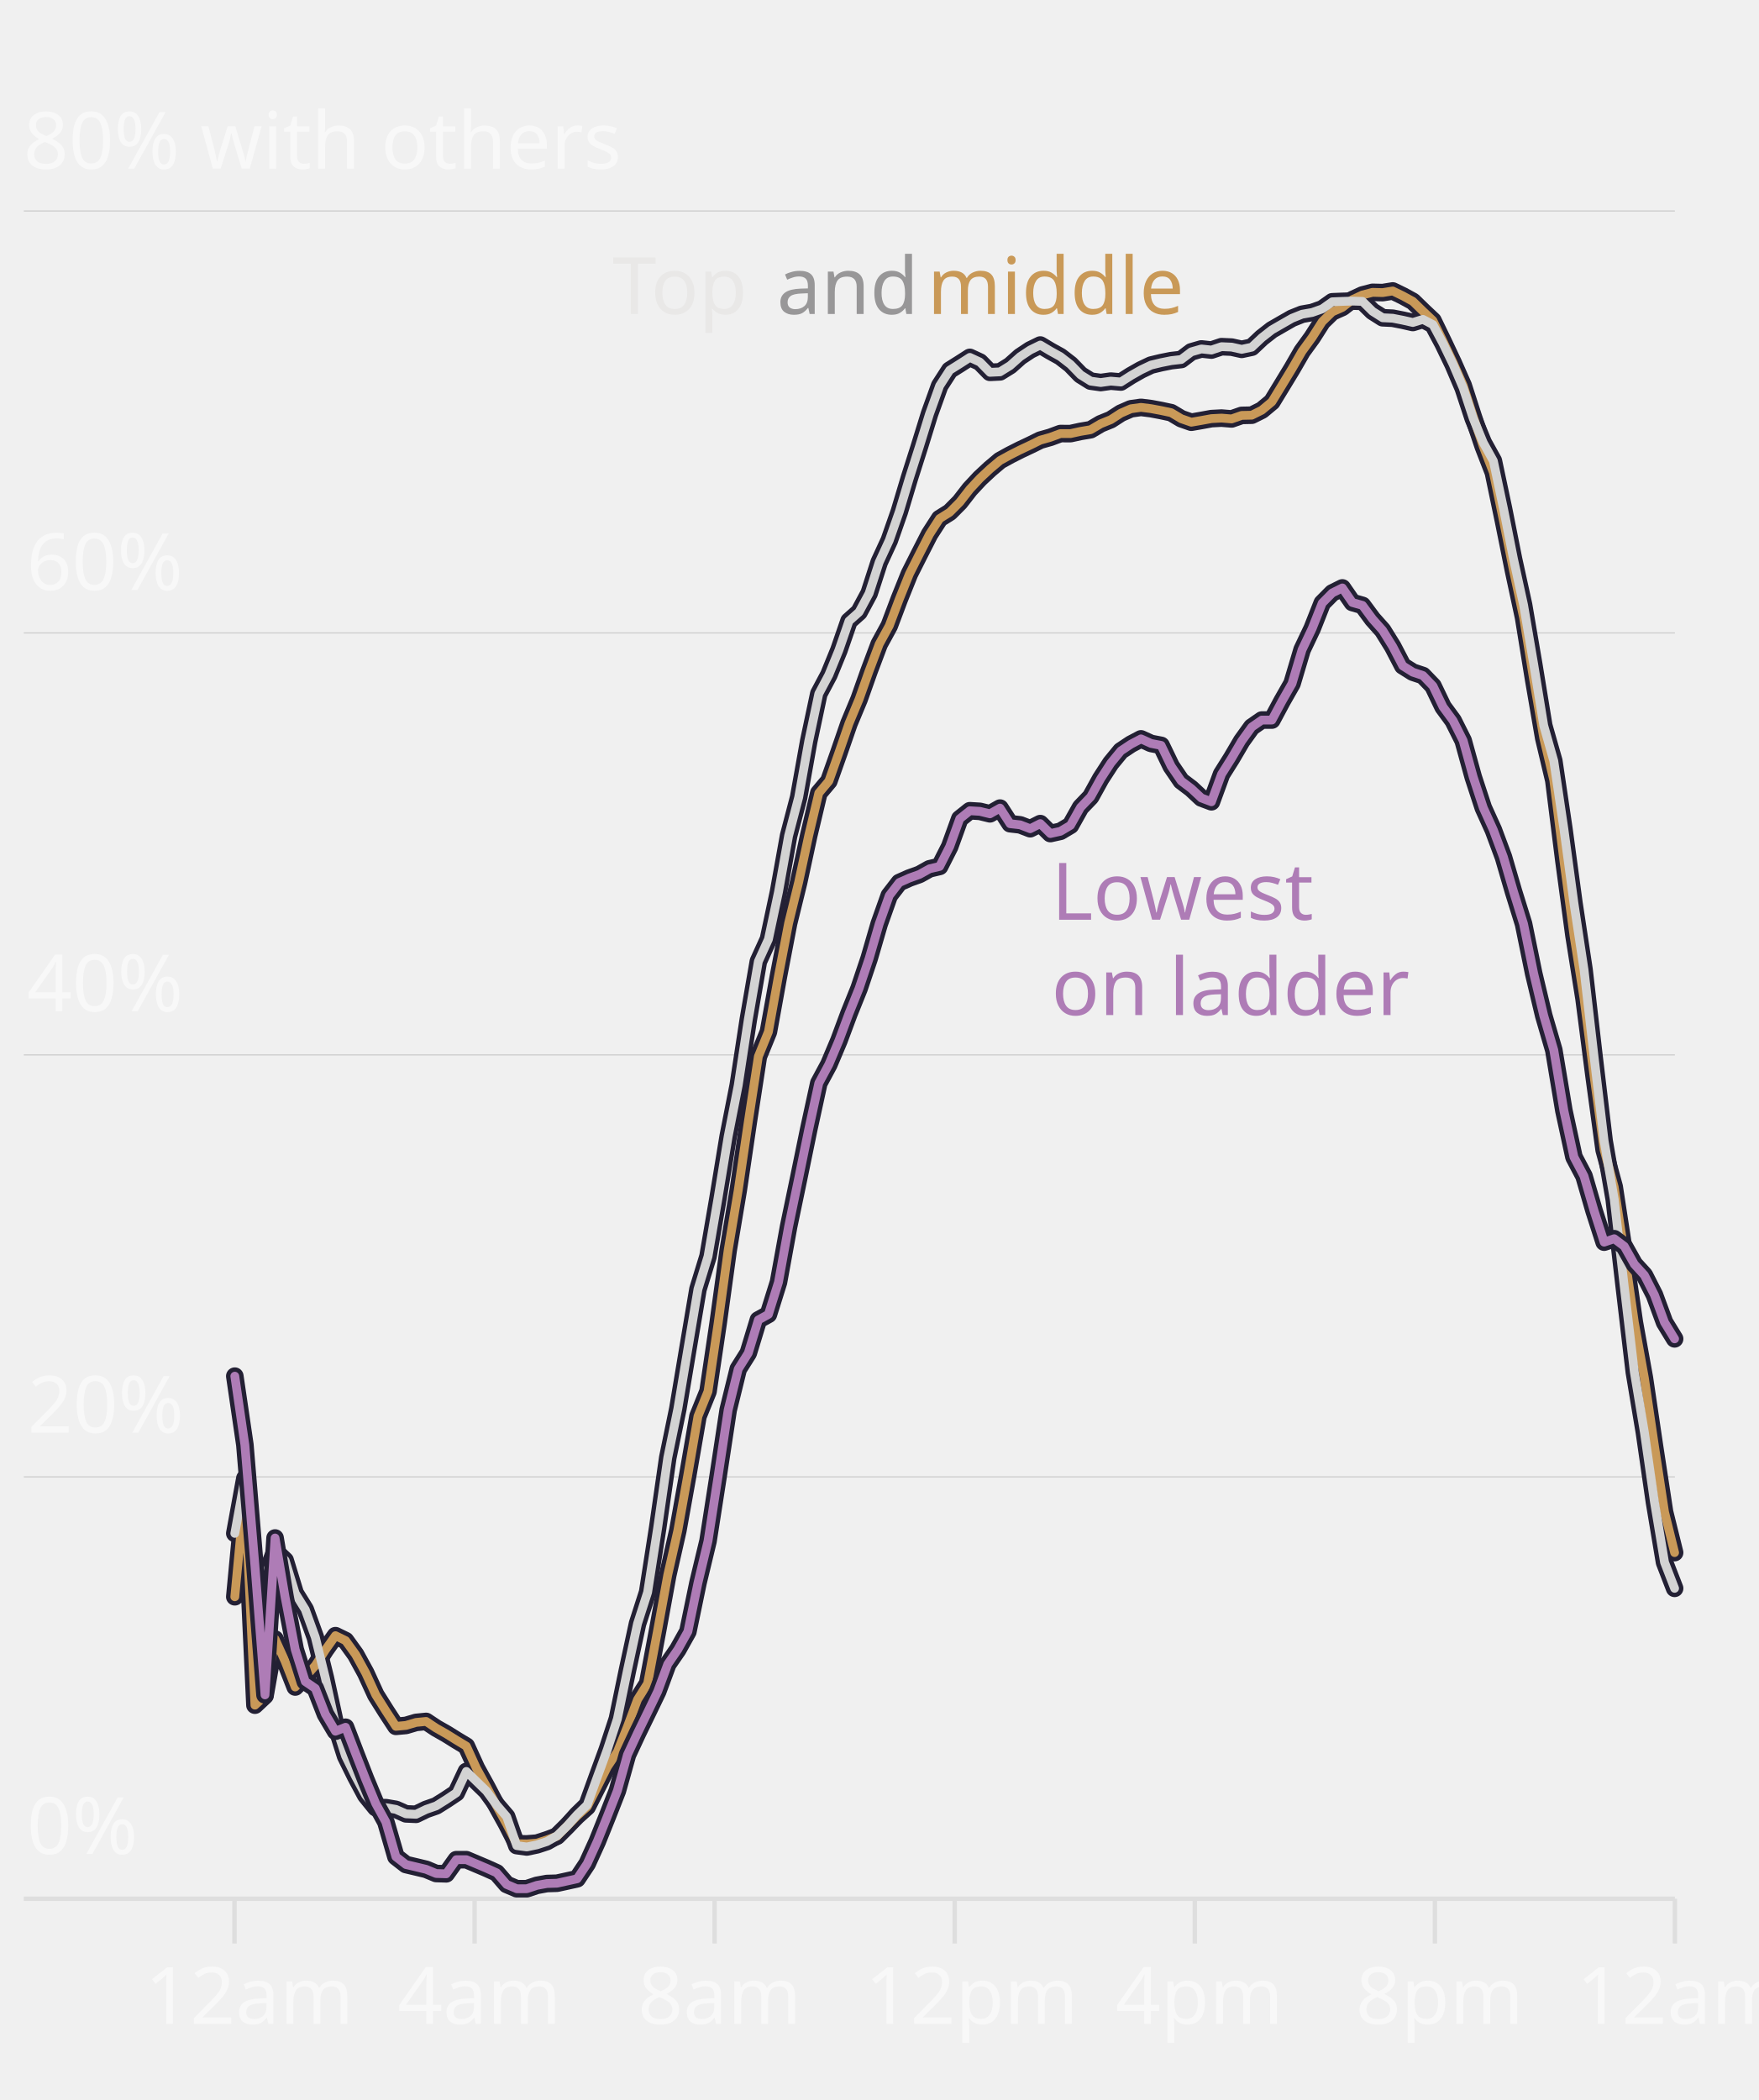
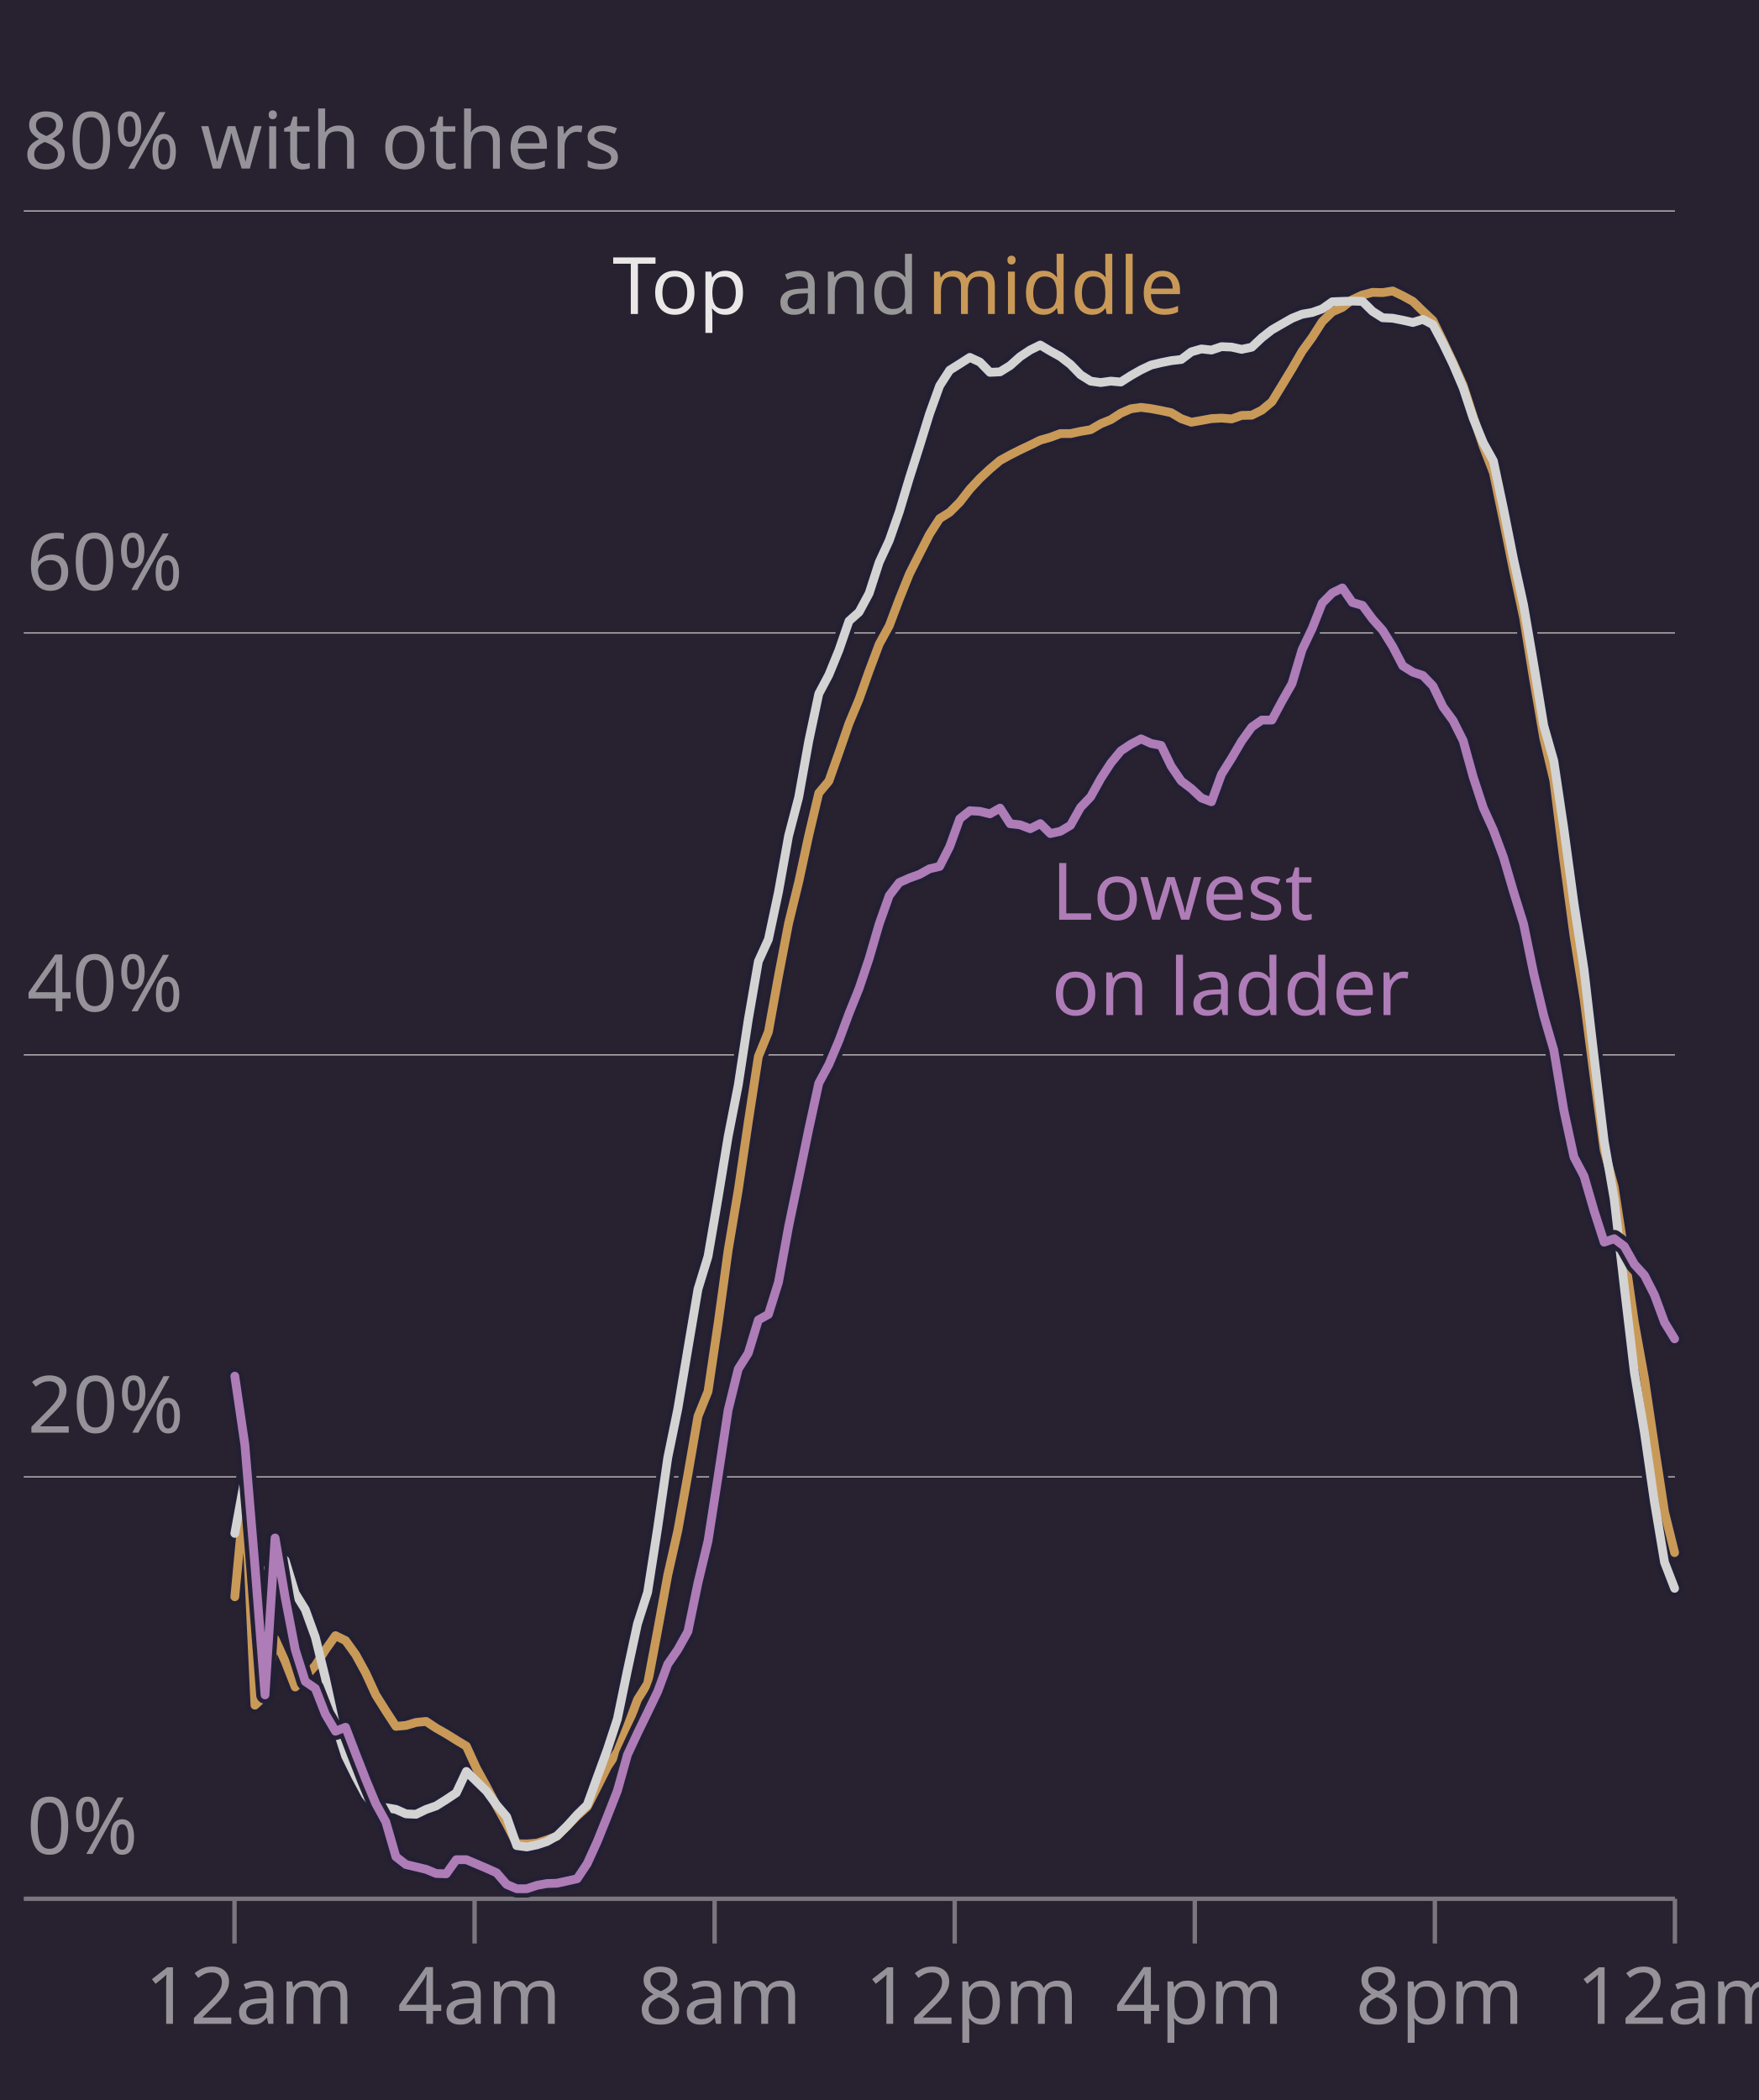
- <svg xmlns="http://www.w3.org/2000/svg" id="a" viewBox="0 0 400 477.77">
+ <svg xmlns="http://www.w3.org/2000/svg" viewBox="0 0 400 477.77">
  <defs>
-     <style>.b{fill:#989798;}.b,.c{font-family:National2-Regular, 'National 2';}.c{fill:#fff;}.c,.d{font-size:18px;}.e{stroke:#232034;stroke-width:4px;}.e,.f,.g,.h{stroke-linecap:round;stroke-linejoin:round;}.e,.f,.g,.h,.i,.j{fill:none;}.k{fill:#ae7cb6;font-size:18.07px;}.k,.l,.m{font-family:National2-Bold, 'National 2';}.f{stroke:#d3d3d3;}.f,.g,.h{stroke-width:2px;}.g{stroke:#c99958;}.h{stroke:#ae7cb6;}.l{fill:#c99957;}.m{fill:#e9e8e7;}.i,.j{stroke:#ccc;stroke-miterlimit:10;}.n{opacity:.51;}.o{opacity:.5;}.j{stroke-width:.25px;}</style>
+     <style>.c{fill:#989798;}.c,.d{font-family:National2-Regular, 'National 2';}.e{fill:#28212f;}.d{fill:#fff;}.d,.f{font-size:18px;}.g{stroke:#232034;stroke-width:4px;}.g,.h,.i,.j{stroke-linecap:round;stroke-linejoin:round;}.g,.h,.i,.j,.k,.l{fill:none;}.m{fill:#ae7cb6;font-size:18.07px;}.m,.n,.o{font-family:National2-Bold, 'National 2';}.h{stroke:#d3d3d3;}.h,.i,.j{stroke-width:2px;}.i{stroke:#c99958;}.j{stroke:#ae7cb6;}.n{fill:#c99957;}.o{fill:#e9e8e7;}.k,.l{stroke:#ccc;stroke-miterlimit:10;}.p{opacity:.51;}.q{opacity:.5;}.l{stroke-width:.25px;}</style>
  </defs>
-   <g>
-     <line class="j" x1="5.41" y1="336" x2="381.05" y2="336" />
-     <line class="j" x1="5.41" y1="240" x2="381.05" y2="240" />
-     <line class="j" x1="5.41" y1="144" x2="381.05" y2="144" />
-     <line class="j" x1="5.41" y1="48" x2="381.05" y2="48" />
-     <g class="o">
-       <line class="i" x1="5.41" y1="431.99" x2="381.05" y2="431.99" />
-       <line class="i" x1="381.05" y1="442.17" x2="381.05" y2="431.99" />
-       <line class="i" x1="53.35" y1="442.17" x2="53.35" y2="431.99" />
-       <line class="i" x1="107.97" y1="442.17" x2="107.97" y2="431.99" />
-       <line class="i" x1="162.58" y1="442.17" x2="162.58" y2="431.99" />
-       <line class="i" x1="271.82" y1="442.17" x2="271.82" y2="431.99" />
-       <line class="i" x1="217.2" y1="442.17" x2="217.2" y2="431.99" />
-       <line class="i" x1="326.44" y1="442.17" x2="326.44" y2="431.99" />
+   <g id="a">
+     <rect class="e" x="-910.6" y="-224.9" width="11086.49" height="5126.92" />
+   </g>
+   <g id="b">
+     <g>
+       <line class="l" x1="5.41" y1="336" x2="381.05" y2="336" />
+       <line class="l" x1="5.41" y1="240" x2="381.05" y2="240" />
+       <line class="l" x1="5.41" y1="144" x2="381.05" y2="144" />
+       <line class="l" x1="5.41" y1="48" x2="381.05" y2="48" />
+       <g class="q">
+         <line class="k" x1="5.41" y1="431.99" x2="381.05" y2="431.99" />
+         <line class="k" x1="381.05" y1="442.17" x2="381.05" y2="431.99" />
+         <line class="k" x1="53.35" y1="442.17" x2="53.35" y2="431.99" />
+         <line class="k" x1="107.97" y1="442.17" x2="107.97" y2="431.99" />
+         <line class="k" x1="162.58" y1="442.17" x2="162.58" y2="431.99" />
+         <line class="k" x1="271.82" y1="442.17" x2="271.82" y2="431.99" />
+         <line class="k" x1="217.2" y1="442.17" x2="217.2" y2="431.99" />
+         <line class="k" x1="326.44" y1="442.17" x2="326.44" y2="431.99" />
+       </g>
    </g>
-   </g>
-   <g class="n">
-     <text class="c" transform="translate(6.12 230.08)">
-       <tspan x="0" y="0">40%</tspan>
-     </text>
-     <text class="c" transform="translate(6.06 134.23)">
-       <tspan x="0" y="0">60%</tspan>
+     <g class="p">
+       <text class="d" transform="translate(6.12 230.08)">
+         <tspan x="0" y="0">40%</tspan>
+       </text>
+       <text class="d" transform="translate(6.06 134.23)">
+         <tspan x="0" y="0">60%</tspan>
+       </text>
+       <g>
+         <text class="d" transform="translate(6.12 421.79)">
+           <tspan x="0" y="0">0%</tspan>
+         </text>
+         <text class="d" transform="translate(6.28 325.94)">
+           <tspan x="0" y="0">20%</tspan>
+         </text>
+         <text class="d" transform="translate(5.34 38.37)">
+           <tspan x="0" y="0">80% with others</tspan>
+         </text>
+         <text class="d" transform="translate(32.96 460.44)">
+           <tspan x="0" y="0">12am</tspan>
+         </text>
+         <text class="d" transform="translate(90.45 460.44)">
+           <tspan x="0" y="0">4am</tspan>
+         </text>
+         <text class="d" transform="translate(145.12 460.44)">
+           <tspan x="0" y="0">8am</tspan>
+         </text>
+         <text class="d" transform="translate(196.81 460.44)">
+           <tspan x="0" y="0">12pm</tspan>
+         </text>
+         <text class="d" transform="translate(253.77 460.44)">
+           <tspan x="0" y="0">4pm</tspan>
+         </text>
+         <text class="d" transform="translate(308.43 460.44)">
+           <tspan x="0" y="0">8pm</tspan>
+         </text>
+         <text class="d" transform="translate(358.66 460.44)">
+           <tspan x="0" y="0">12am</tspan>
+         </text>
+       </g>
+     </g>
+     <text class="m" transform="translate(239.21 209.25)">
+       <tspan x="0" y="0">Lowest</tspan>
+       <tspan x="0" y="21.68">on ladder</tspan>
    </text>
    <g>
-       <text class="c" transform="translate(6.12 421.79)">
-         <tspan x="0" y="0">0%</tspan>
-       </text>
-       <text class="c" transform="translate(6.28 325.94)">
-         <tspan x="0" y="0">20%</tspan>
-       </text>
-       <text class="c" transform="translate(5.34 38.37)">
-         <tspan x="0" y="0">80% with others</tspan>
-       </text>
-       <text class="c" transform="translate(32.96 460.44)">
-         <tspan x="0" y="0">12am</tspan>
-       </text>
-       <text class="c" transform="translate(90.45 460.44)">
-         <tspan x="0" y="0">4am</tspan>
-       </text>
-       <text class="c" transform="translate(145.12 460.44)">
-         <tspan x="0" y="0">8am</tspan>
-       </text>
-       <text class="c" transform="translate(196.81 460.44)">
-         <tspan x="0" y="0">12pm</tspan>
-       </text>
-       <text class="c" transform="translate(253.77 460.44)">
-         <tspan x="0" y="0">4pm</tspan>
-       </text>
-       <text class="c" transform="translate(308.43 460.44)">
-         <tspan x="0" y="0">8pm</tspan>
-       </text>
-       <text class="c" transform="translate(358.66 460.44)">
-         <tspan x="0" y="0">12am</tspan>
-       </text>
+       <polyline class="g" points="53.42 363.28 55.71 339.06 58 387.94 60.29 385.79 62.58 372.91 64.87 377.97 67.16 383.81 69.45 381.5 71.74 378.93 74.03 375.36 76.32 372.13 78.62 373.25 80.91 376.43 83.2 380.61 85.49 385.6 87.78 389.25 90.07 392.76 92.36 392.55 94.65 391.87 96.94 391.64 99.23 393.16 101.52 394.46 103.81 395.89 106.1 397.27 108.39 402.3 110.68 406.46 112.98 410.85 115.27 414.99 117.56 419.47 119.85 419.51 122.14 419.33 124.43 418.59 126.72 417.75 129.01 415.44 131.3 413.12 133.59 411.06 135.88 406.55 138.17 401.98 140.46 398.56 142.75 392.82 145.04 386.67 147.34 383.02 149.63 370.84 151.92 358.33 154.21 348.22 156.5 335.46 158.79 322.22 161.08 316.56 163.37 301.1 165.66 284.45 167.95 270.8 170.24 255.25 172.53 240.36 174.82 234.74 177.11 222.05 179.41 210.05 181.7 200.7 183.99 190.08 186.28 180.43 188.57 177.7 190.86 171.23 193.15 164.59 195.44 159.1 197.73 152.64 200.02 146.55 202.31 142.36 204.6 136.28 206.89 130.58 209.18 126.03 211.47 121.55 213.77 117.98 216.06 116.55 218.35 114.25 220.64 111.3 222.93 108.84 225.22 106.7 227.51 104.77 229.8 103.51 232.09 102.35 234.38 101.27 236.67 100.14 238.96 99.49 241.25 98.64 243.54 98.65 245.83 98.15 248.13 97.76 250.42 96.41 252.71 95.48 255 94 257.29 93 259.58 92.68 261.87 92.97 264.16 93.4 266.45 93.89 268.74 95.26 271.03 96.06 273.32 95.66 275.61 95.24 277.9 95.12 280.2 95.31 282.49 94.51 284.78 94.46 287.07 93.32 289.36 91.41 291.65 87.66 293.94 83.89 296.23 79.92 298.52 76.77 300.81 73.18 303.1 70.95 305.39 69.94 307.68 68.17 309.97 67.11 312.26 66.51 314.56 66.57 316.85 66.2 319.14 67.31 321.43 68.56 323.72 70.79 326.01 72.95 328.3 77.67 330.59 82.52 332.88 87.7 335.17 94.8 337.46 101.6 339.75 107.49 342.04 118.46 344.33 129.82 346.62 140.48 348.92 154.63 351.21 167.91 353.5 177.54 355.79 195.78 358.08 212.79 360.37 227.15 362.66 244.87 364.95 261.62 367.24 270.04 369.53 284.99 371.82 300.84 374.11 313.52 376.4 328.99 378.69 343.99 380.98 353.23" />
+       <polyline class="g" points="53.42 348.86 55.71 336.34 58 367.45 60.29 358.74 62.58 352.86 64.87 355 67.16 362.49 69.45 366.19 71.74 372.5 74.03 381.79 76.32 392.28 78.62 399.51 80.91 404.16 83.2 408.44 85.49 411.27 87.78 411.26 90.07 411.65 92.36 412.67 94.65 412.77 96.94 411.66 99.23 410.86 101.52 409.42 103.81 407.89 106.1 403.02 108.39 405.26 110.68 407.49 112.98 410.65 115.27 413.32 117.56 419.89 119.85 420.2 122.14 419.72 124.43 418.97 126.72 417.67 129.01 415.44 131.3 412.87 133.59 410.64 135.88 404.31 138.17 398.05 140.46 391.07 142.75 379.99 145.04 369.4 147.34 362.25 149.63 347.56 151.92 331.65 154.21 320.53 156.5 306.86 158.79 293.31 161.08 285.84 163.37 272.51 165.66 258.57 167.95 246.92 170.24 231.97 172.53 218.73 174.82 213.7 177.11 202.94 179.41 190.15 181.7 181.41 183.99 168.63 186.28 157.84 188.57 153.53 190.86 147.92 193.15 141.29 195.44 139.25 197.73 134.99 200.02 127.91 202.31 122.95 204.6 116.41 206.89 108.77 209.18 101.57 211.47 94.16 213.77 87.77 216.06 84.22 218.35 82.78 220.64 81.31 222.93 82.37 225.22 84.71 227.51 84.6 229.8 83.18 232.09 81.14 234.38 79.62 236.67 78.5 238.96 79.87 241.25 81.14 243.54 82.91 245.83 85.27 248.13 86.71 250.42 87.03 252.71 86.71 255 86.91 257.29 85.45 259.58 84.15 261.87 83.06 264.16 82.51 266.45 82.05 268.74 81.79 271.03 80.05 273.32 79.39 275.61 79.64 277.9 78.87 280.2 78.97 282.49 79.48 284.78 78.99 287.07 76.83 289.36 75.04 291.65 73.72 293.94 72.41 296.23 71.49 298.52 71.09 300.81 70.28 303.1 68.66 305.39 68.57 307.68 68.5 309.97 68.57 312.26 70.83 314.56 72.29 316.85 72.4 319.14 72.85 321.43 73.37 323.72 72.66 326.01 73.86 328.3 78.15 330.59 82.9 332.88 88.26 335.17 95.2 337.46 100.74 339.75 104.87 342.04 115.67 344.33 127.19 346.62 137.63 348.92 151.09 351.21 165.09 353.5 173.14 355.79 188.57 358.08 205.49 360.37 220.59 362.66 240.45 364.95 259.61 367.24 272.83 369.53 292.76 371.82 312.18 374.11 325.88 376.4 341.75 378.69 355.44 380.98 361.36" />
+       <polyline class="i" points="53.42 363.28 55.71 339.06 58 387.94 60.29 385.79 62.58 372.91 64.87 377.97 67.16 383.81 69.45 381.5 71.74 378.93 74.03 375.36 76.32 372.13 78.62 373.25 80.91 376.43 83.2 380.61 85.49 385.6 87.78 389.25 90.07 392.76 92.36 392.55 94.65 391.87 96.94 391.64 99.23 393.16 101.52 394.46 103.81 395.89 106.1 397.27 108.39 402.3 110.68 406.46 112.98 410.85 115.27 414.99 117.56 419.47 119.85 419.51 122.14 419.33 124.43 418.59 126.72 417.75 129.01 415.44 131.3 413.12 133.59 411.06 135.88 406.55 138.17 401.98 140.46 398.56 142.75 392.82 145.04 386.67 147.34 383.02 149.63 370.84 151.92 358.33 154.21 348.22 156.5 335.46 158.79 322.22 161.08 316.56 163.37 301.1 165.66 284.45 167.95 270.8 170.24 255.25 172.53 240.36 174.82 234.74 177.11 222.05 179.41 210.05 181.7 200.7 183.99 190.08 186.28 180.43 188.57 177.7 190.86 171.23 193.15 164.59 195.44 159.1 197.73 152.64 200.02 146.55 202.31 142.36 204.6 136.28 206.89 130.58 209.18 126.03 211.47 121.55 213.77 117.98 216.06 116.55 218.35 114.25 220.64 111.3 222.93 108.84 225.22 106.7 227.51 104.77 229.8 103.51 232.09 102.35 234.38 101.27 236.67 100.14 238.96 99.49 241.25 98.64 243.54 98.65 245.83 98.15 248.13 97.76 250.42 96.41 252.71 95.48 255 94 257.29 93 259.58 92.68 261.87 92.97 264.16 93.4 266.45 93.89 268.74 95.26 271.03 96.06 273.32 95.66 275.61 95.24 277.9 95.12 280.2 95.31 282.49 94.51 284.78 94.46 287.07 93.32 289.36 91.41 291.65 87.66 293.94 83.89 296.23 79.92 298.52 76.77 300.81 73.18 303.1 70.95 305.39 69.94 307.68 68.17 309.97 67.11 312.26 66.51 314.56 66.57 316.85 66.2 319.14 67.31 321.43 68.56 323.72 70.79 326.01 72.95 328.3 77.67 330.59 82.52 332.88 87.7 335.17 94.8 337.46 101.6 339.75 107.49 342.04 118.46 344.33 129.82 346.62 140.48 348.92 154.63 351.21 167.91 353.5 177.54 355.79 195.78 358.08 212.79 360.37 227.15 362.66 244.87 364.95 261.62 367.24 270.04 369.53 284.99 371.82 300.84 374.11 313.52 376.4 328.99 378.69 343.99 380.98 353.23" />
+       <polyline class="h" points="53.42 348.86 55.71 336.34 58 367.45 60.29 358.74 62.58 352.86 64.87 355 67.16 362.49 69.45 366.19 71.74 372.5 74.03 381.79 76.32 392.28 78.62 399.51 80.91 404.16 83.2 408.44 85.49 411.27 87.78 411.26 90.07 411.65 92.36 412.67 94.65 412.77 96.94 411.66 99.23 410.86 101.52 409.42 103.81 407.89 106.1 403.02 108.39 405.26 110.68 407.49 112.98 410.65 115.27 413.32 117.56 419.89 119.85 420.2 122.14 419.72 124.43 418.97 126.72 417.67 129.01 415.44 131.3 412.87 133.59 410.64 135.88 404.31 138.17 398.05 140.46 391.07 142.75 379.99 145.04 369.4 147.34 362.25 149.63 347.56 151.92 331.65 154.21 320.53 156.5 306.86 158.79 293.31 161.08 285.84 163.37 272.51 165.66 258.57 167.95 246.92 170.24 231.97 172.53 218.73 174.82 213.7 177.11 202.94 179.41 190.15 181.7 181.41 183.99 168.63 186.28 157.84 188.57 153.53 190.86 147.92 193.15 141.29 195.44 139.25 197.73 134.99 200.02 127.91 202.31 122.95 204.6 116.41 206.89 108.77 209.18 101.57 211.47 94.16 213.77 87.77 216.06 84.22 218.35 82.78 220.64 81.31 222.93 82.37 225.22 84.71 227.51 84.6 229.8 83.18 232.09 81.14 234.38 79.62 236.67 78.5 238.96 79.87 241.25 81.14 243.54 82.91 245.83 85.27 248.13 86.71 250.42 87.03 252.71 86.71 255 86.91 257.29 85.45 259.58 84.15 261.87 83.06 264.16 82.51 266.45 82.05 268.74 81.79 271.03 80.05 273.32 79.39 275.61 79.64 277.9 78.87 280.2 78.97 282.49 79.48 284.78 78.99 287.07 76.83 289.36 75.04 291.65 73.72 293.94 72.41 296.23 71.49 298.52 71.09 300.81 70.28 303.1 68.66 305.39 68.57 307.68 68.5 309.97 68.57 312.26 70.83 314.56 72.29 316.85 72.4 319.14 72.85 321.43 73.37 323.72 72.66 326.01 73.86 328.3 78.15 330.59 82.9 332.88 88.26 335.17 95.2 337.46 100.74 339.75 104.87 342.04 115.67 344.33 127.19 346.62 137.63 348.92 151.09 351.21 165.09 353.5 173.14 355.79 188.57 358.08 205.49 360.37 220.59 362.66 240.45 364.95 259.61 367.24 272.83 369.53 292.76 371.82 312.18 374.11 325.88 376.4 341.75 378.69 355.44 380.98 361.36" />
+       <polyline class="g" points="53.42 313.09 55.71 328.71 58 356.25 60.29 385.6 62.58 349.91 64.87 363.41 67.16 375.28 69.45 382.56 71.74 384.13 74.03 390 76.32 393.87 78.62 392.97 80.91 398.95 83.2 404.82 85.49 410.34 87.78 414.51 90.07 422.42 92.36 424.2 94.65 424.74 96.94 425.29 99.23 426.24 101.52 426.31 103.81 423.1 106.1 423.1 108.39 424.07 110.68 425.04 112.98 426.08 115.27 428.73 117.56 429.7 119.85 429.7 122.14 428.94 124.43 428.52 126.72 428.45 129.01 427.95 131.3 427.44 133.59 424 135.88 418.96 138.17 413.25 140.46 407.41 142.75 399.23 145.04 394.31 147.34 389.58 149.63 384.82 151.92 378.62 154.21 375.29 156.5 371.19 158.79 360.12 161.08 350.59 163.37 335.88 165.66 320.79 167.95 311.47 170.24 307.83 172.53 300.3 174.82 299.03 177.11 291.71 179.41 279.07 181.7 268.08 183.99 256.94 186.28 246.43 188.57 242.17 190.86 236.74 193.15 230.58 195.44 224.89 197.73 218.07 200.02 210.2 202.31 203.75 204.6 200.78 206.89 199.76 209.18 198.94 211.47 197.66 213.77 197.12 216.06 192.61 218.35 186.28 220.64 184.45 222.93 184.59 225.22 185.15 227.51 183.85 229.8 187.4 232.09 187.66 234.38 188.54 236.67 187.38 238.96 189.64 241.25 189.13 243.54 187.77 245.83 183.69 248.13 181.29 250.42 177.15 252.71 173.62 255 170.83 257.29 169.31 259.58 168.1 261.87 169.14 264.16 169.58 266.45 174.32 268.74 177.68 271.03 179.41 273.32 181.55 275.61 182.41 277.9 176.15 280.2 172.49 282.49 168.59 284.78 165.41 287.07 163.82 289.36 163.82 291.65 159.54 293.94 155.52 296.23 147.82 298.52 143 300.81 137.21 303.1 134.9 305.39 133.76 307.68 137.08 309.97 137.73 312.26 140.83 314.56 143.41 316.85 147.1 319.14 151.49 321.43 152.93 323.72 153.69 326.01 156.07 328.3 160.83 330.59 163.95 332.88 168.51 335.17 176.8 337.46 183.79 339.75 188.84 342.04 195 344.33 202.85 346.62 210.22 348.92 221.47 351.21 231.07 353.5 238.92 355.79 252.67 358.08 263.24 360.37 267.58 362.66 275.47 364.95 282.6 367.24 281.82 369.53 283.54 371.82 287.62 374.11 290.13 376.4 294.63 378.69 300.85 380.98 304.6" />
+       <polyline class="j" points="53.42 313.09 55.71 328.71 58 356.25 60.29 385.6 62.58 349.91 64.87 363.41 67.16 375.28 69.45 382.56 71.74 384.13 74.03 390 76.32 393.87 78.62 392.97 80.91 398.95 83.2 404.82 85.49 410.34 87.78 414.51 90.07 422.42 92.36 424.2 94.65 424.74 96.94 425.29 99.23 426.24 101.52 426.31 103.81 423.1 106.1 423.1 108.39 424.07 110.68 425.04 112.98 426.08 115.27 428.73 117.56 429.7 119.85 429.7 122.14 428.94 124.43 428.52 126.72 428.45 129.01 427.95 131.3 427.44 133.59 424 135.88 418.96 138.17 413.25 140.46 407.41 142.75 399.23 145.04 394.31 147.34 389.58 149.63 384.82 151.92 378.62 154.21 375.29 156.5 371.19 158.79 360.12 161.08 350.59 163.37 335.88 165.66 320.79 167.95 311.47 170.24 307.83 172.53 300.3 174.82 299.03 177.11 291.71 179.41 279.07 181.7 268.08 183.99 256.94 186.28 246.43 188.57 242.17 190.86 236.74 193.15 230.58 195.44 224.89 197.73 218.07 200.02 210.2 202.31 203.75 204.6 200.78 206.89 199.76 209.18 198.94 211.47 197.66 213.77 197.12 216.06 192.61 218.35 186.28 220.64 184.45 222.93 184.59 225.22 185.15 227.51 183.85 229.8 187.4 232.09 187.66 234.38 188.54 236.67 187.38 238.96 189.64 241.25 189.13 243.54 187.77 245.83 183.69 248.13 181.29 250.42 177.15 252.71 173.62 255 170.83 257.29 169.31 259.58 168.1 261.87 169.14 264.16 169.58 266.45 174.32 268.74 177.68 271.03 179.41 273.32 181.55 275.61 182.41 277.9 176.15 280.2 172.49 282.49 168.59 284.78 165.41 287.07 163.82 289.36 163.82 291.65 159.54 293.94 155.52 296.23 147.82 298.52 143 300.81 137.21 303.1 134.9 305.39 133.76 307.68 137.08 309.97 137.73 312.26 140.83 314.56 143.41 316.85 147.1 319.14 151.49 321.43 152.93 323.72 153.69 326.01 156.07 328.3 160.83 330.59 163.95 332.88 168.51 335.17 176.8 337.46 183.79 339.75 188.84 342.04 195 344.33 202.85 346.62 210.22 348.92 221.47 351.21 231.07 353.5 238.92 355.79 252.67 358.08 263.24 360.37 267.58 362.66 275.47 364.95 282.6 367.24 281.82 369.53 283.54 371.82 287.62 374.11 290.13 376.4 294.63 378.69 300.85 380.98 304.6" />
    </g>
+     <text class="f" transform="translate(139.32 71.43)">
+       <tspan class="o" x="0" y="0">Top</tspan>
+       <tspan class="c" x="32.71" y="0" xml:space="preserve"> and </tspan>
+       <tspan class="n" x="71.64" y="0">middle</tspan>
+     </text>
  </g>
-   <text class="k" transform="translate(239.21 209.25)">
-     <tspan x="0" y="0">Lowest</tspan>
-     <tspan x="0" y="21.68">on ladder</tspan>
-   </text>
-   <g>
-     <polyline class="e" points="53.42 363.28 55.71 339.06 58 387.94 60.29 385.79 62.58 372.91 64.87 377.97 67.16 383.81 69.45 381.5 71.74 378.93 74.03 375.36 76.32 372.13 78.62 373.25 80.91 376.43 83.2 380.61 85.49 385.6 87.78 389.25 90.07 392.76 92.36 392.55 94.65 391.87 96.94 391.64 99.23 393.16 101.52 394.46 103.81 395.89 106.1 397.27 108.39 402.3 110.68 406.46 112.98 410.85 115.27 414.99 117.56 419.47 119.85 419.51 122.14 419.33 124.43 418.59 126.72 417.75 129.01 415.44 131.3 413.12 133.59 411.06 135.88 406.55 138.17 401.98 140.46 398.56 142.75 392.82 145.04 386.67 147.34 383.02 149.63 370.84 151.92 358.33 154.21 348.22 156.5 335.46 158.79 322.22 161.08 316.56 163.37 301.1 165.66 284.45 167.95 270.8 170.24 255.25 172.53 240.36 174.82 234.74 177.11 222.05 179.41 210.05 181.7 200.7 183.99 190.08 186.28 180.43 188.57 177.7 190.86 171.23 193.15 164.59 195.44 159.1 197.73 152.64 200.02 146.55 202.31 142.36 204.6 136.28 206.89 130.58 209.18 126.03 211.47 121.55 213.77 117.98 216.06 116.55 218.35 114.25 220.64 111.3 222.93 108.84 225.22 106.7 227.51 104.77 229.8 103.51 232.09 102.35 234.38 101.27 236.67 100.14 238.96 99.49 241.25 98.64 243.54 98.65 245.83 98.15 248.13 97.76 250.42 96.41 252.71 95.48 255 94 257.29 93 259.58 92.68 261.87 92.97 264.16 93.4 266.45 93.89 268.74 95.26 271.03 96.06 273.32 95.66 275.61 95.24 277.9 95.12 280.2 95.31 282.49 94.51 284.78 94.46 287.07 93.32 289.36 91.41 291.65 87.66 293.94 83.89 296.23 79.92 298.52 76.77 300.81 73.18 303.1 70.95 305.39 69.94 307.68 68.17 309.97 67.11 312.26 66.51 314.56 66.57 316.85 66.2 319.14 67.31 321.43 68.56 323.72 70.79 326.01 72.95 328.3 77.67 330.59 82.52 332.88 87.7 335.17 94.8 337.46 101.6 339.75 107.49 342.04 118.46 344.33 129.82 346.62 140.48 348.92 154.63 351.21 167.91 353.5 177.54 355.79 195.78 358.08 212.79 360.37 227.15 362.66 244.87 364.95 261.62 367.24 270.04 369.53 284.99 371.82 300.84 374.11 313.52 376.4 328.99 378.69 343.99 380.98 353.23" />
-     <polyline class="e" points="53.42 348.86 55.71 336.34 58 367.45 60.29 358.74 62.58 352.86 64.87 355 67.16 362.49 69.45 366.19 71.74 372.5 74.03 381.79 76.32 392.28 78.62 399.51 80.91 404.16 83.2 408.44 85.49 411.27 87.78 411.26 90.07 411.65 92.36 412.67 94.65 412.77 96.94 411.66 99.23 410.86 101.52 409.42 103.81 407.89 106.1 403.02 108.39 405.26 110.68 407.49 112.98 410.65 115.27 413.32 117.56 419.89 119.85 420.2 122.14 419.72 124.43 418.97 126.72 417.67 129.01 415.44 131.3 412.87 133.59 410.64 135.88 404.31 138.17 398.05 140.46 391.07 142.75 379.99 145.04 369.4 147.34 362.25 149.63 347.56 151.92 331.65 154.21 320.53 156.5 306.86 158.79 293.31 161.08 285.84 163.37 272.51 165.66 258.57 167.95 246.92 170.24 231.97 172.53 218.73 174.82 213.7 177.11 202.94 179.41 190.15 181.7 181.41 183.99 168.63 186.28 157.84 188.57 153.53 190.86 147.92 193.15 141.29 195.44 139.25 197.73 134.99 200.02 127.91 202.31 122.95 204.6 116.41 206.89 108.77 209.18 101.57 211.47 94.16 213.77 87.77 216.06 84.22 218.35 82.78 220.64 81.31 222.93 82.37 225.22 84.71 227.51 84.6 229.8 83.18 232.09 81.14 234.38 79.62 236.67 78.5 238.96 79.87 241.25 81.14 243.54 82.91 245.83 85.27 248.13 86.71 250.42 87.03 252.71 86.71 255 86.91 257.29 85.45 259.58 84.15 261.87 83.06 264.16 82.51 266.45 82.05 268.74 81.79 271.03 80.05 273.32 79.39 275.61 79.64 277.9 78.87 280.2 78.97 282.49 79.48 284.78 78.99 287.07 76.83 289.36 75.04 291.65 73.72 293.94 72.41 296.23 71.49 298.52 71.09 300.81 70.28 303.1 68.66 305.39 68.57 307.68 68.5 309.97 68.57 312.26 70.83 314.56 72.29 316.85 72.4 319.14 72.85 321.43 73.37 323.72 72.66 326.01 73.86 328.3 78.15 330.59 82.9 332.88 88.26 335.17 95.2 337.46 100.74 339.75 104.87 342.04 115.67 344.33 127.19 346.62 137.63 348.92 151.09 351.21 165.09 353.5 173.14 355.79 188.57 358.08 205.49 360.37 220.59 362.66 240.45 364.95 259.61 367.24 272.83 369.53 292.76 371.82 312.18 374.11 325.88 376.4 341.75 378.69 355.44 380.98 361.36" />
-     <polyline class="g" points="53.42 363.28 55.71 339.06 58 387.94 60.29 385.79 62.58 372.91 64.87 377.97 67.16 383.81 69.45 381.5 71.74 378.93 74.03 375.36 76.32 372.13 78.62 373.25 80.91 376.43 83.2 380.61 85.49 385.6 87.78 389.25 90.07 392.76 92.36 392.55 94.65 391.87 96.94 391.64 99.23 393.16 101.52 394.46 103.81 395.89 106.1 397.27 108.39 402.3 110.68 406.46 112.98 410.85 115.27 414.99 117.56 419.47 119.85 419.51 122.14 419.33 124.43 418.59 126.72 417.75 129.01 415.44 131.3 413.12 133.59 411.06 135.88 406.55 138.17 401.98 140.46 398.56 142.75 392.82 145.04 386.67 147.34 383.02 149.63 370.84 151.92 358.33 154.21 348.22 156.5 335.46 158.79 322.22 161.08 316.56 163.37 301.1 165.66 284.45 167.95 270.8 170.24 255.25 172.53 240.36 174.82 234.74 177.11 222.05 179.41 210.05 181.7 200.7 183.99 190.08 186.28 180.43 188.57 177.7 190.86 171.23 193.15 164.59 195.44 159.1 197.73 152.64 200.02 146.55 202.31 142.36 204.6 136.28 206.89 130.58 209.18 126.03 211.47 121.55 213.77 117.98 216.06 116.55 218.35 114.25 220.64 111.3 222.93 108.84 225.22 106.7 227.51 104.77 229.8 103.51 232.09 102.35 234.38 101.27 236.67 100.14 238.96 99.49 241.25 98.64 243.54 98.65 245.83 98.15 248.13 97.76 250.42 96.41 252.71 95.48 255 94 257.29 93 259.58 92.68 261.87 92.97 264.16 93.4 266.45 93.89 268.74 95.26 271.03 96.06 273.32 95.66 275.61 95.24 277.9 95.12 280.2 95.31 282.49 94.51 284.78 94.46 287.07 93.32 289.36 91.41 291.65 87.66 293.94 83.89 296.23 79.92 298.52 76.77 300.81 73.18 303.1 70.95 305.39 69.94 307.68 68.17 309.97 67.11 312.26 66.51 314.56 66.57 316.85 66.2 319.14 67.31 321.43 68.56 323.72 70.79 326.01 72.95 328.3 77.67 330.59 82.52 332.88 87.7 335.17 94.8 337.46 101.6 339.75 107.49 342.04 118.46 344.33 129.82 346.62 140.48 348.92 154.63 351.21 167.91 353.5 177.54 355.79 195.78 358.08 212.79 360.37 227.15 362.66 244.87 364.95 261.62 367.24 270.04 369.53 284.99 371.82 300.84 374.11 313.52 376.4 328.99 378.69 343.99 380.98 353.23" />
-     <polyline class="f" points="53.42 348.86 55.71 336.34 58 367.45 60.29 358.74 62.58 352.86 64.87 355 67.16 362.49 69.45 366.19 71.74 372.5 74.03 381.79 76.32 392.28 78.62 399.51 80.91 404.16 83.2 408.44 85.49 411.27 87.78 411.26 90.07 411.65 92.36 412.67 94.65 412.77 96.94 411.66 99.23 410.86 101.52 409.42 103.81 407.89 106.1 403.02 108.39 405.26 110.68 407.49 112.98 410.65 115.27 413.32 117.56 419.89 119.85 420.2 122.14 419.72 124.43 418.97 126.72 417.67 129.01 415.44 131.3 412.87 133.59 410.64 135.88 404.31 138.17 398.05 140.46 391.07 142.75 379.99 145.04 369.4 147.34 362.25 149.63 347.56 151.92 331.65 154.21 320.53 156.5 306.86 158.79 293.31 161.08 285.84 163.37 272.51 165.66 258.57 167.95 246.92 170.24 231.97 172.53 218.73 174.82 213.7 177.11 202.94 179.41 190.15 181.7 181.41 183.99 168.63 186.28 157.84 188.57 153.53 190.86 147.92 193.15 141.29 195.44 139.25 197.73 134.99 200.02 127.91 202.31 122.95 204.6 116.41 206.89 108.77 209.18 101.57 211.47 94.16 213.77 87.77 216.06 84.22 218.35 82.78 220.64 81.31 222.93 82.37 225.22 84.71 227.51 84.6 229.8 83.18 232.09 81.14 234.38 79.62 236.67 78.5 238.96 79.87 241.25 81.14 243.54 82.91 245.83 85.27 248.13 86.71 250.42 87.03 252.71 86.71 255 86.91 257.29 85.45 259.58 84.15 261.87 83.06 264.16 82.51 266.45 82.05 268.74 81.79 271.03 80.05 273.32 79.39 275.61 79.64 277.9 78.87 280.2 78.97 282.49 79.48 284.78 78.99 287.07 76.83 289.36 75.04 291.65 73.72 293.94 72.41 296.23 71.49 298.52 71.09 300.81 70.28 303.1 68.66 305.39 68.57 307.68 68.5 309.97 68.57 312.26 70.83 314.56 72.29 316.85 72.4 319.14 72.85 321.43 73.37 323.72 72.66 326.01 73.86 328.3 78.15 330.59 82.9 332.88 88.26 335.17 95.2 337.46 100.74 339.75 104.87 342.04 115.67 344.33 127.19 346.62 137.63 348.92 151.09 351.21 165.09 353.5 173.14 355.79 188.57 358.08 205.49 360.37 220.59 362.66 240.45 364.95 259.61 367.24 272.83 369.53 292.76 371.82 312.18 374.11 325.88 376.4 341.75 378.69 355.44 380.98 361.36" />
-     <polyline class="e" points="53.42 313.09 55.71 328.71 58 356.25 60.29 385.6 62.58 349.91 64.87 363.41 67.16 375.28 69.45 382.56 71.74 384.13 74.03 390 76.32 393.87 78.62 392.97 80.91 398.95 83.2 404.82 85.49 410.34 87.78 414.51 90.07 422.42 92.36 424.2 94.65 424.74 96.94 425.29 99.23 426.24 101.52 426.31 103.81 423.1 106.1 423.1 108.39 424.07 110.68 425.04 112.98 426.08 115.27 428.73 117.56 429.7 119.85 429.7 122.14 428.94 124.43 428.52 126.72 428.45 129.01 427.95 131.3 427.44 133.59 424 135.88 418.96 138.17 413.25 140.46 407.41 142.75 399.23 145.04 394.31 147.34 389.58 149.63 384.82 151.92 378.62 154.21 375.29 156.5 371.19 158.79 360.12 161.08 350.59 163.37 335.88 165.66 320.79 167.95 311.47 170.24 307.83 172.53 300.3 174.82 299.03 177.11 291.71 179.41 279.07 181.7 268.08 183.99 256.94 186.28 246.43 188.57 242.17 190.86 236.74 193.15 230.58 195.44 224.89 197.73 218.07 200.02 210.2 202.31 203.75 204.6 200.78 206.89 199.76 209.18 198.94 211.47 197.66 213.77 197.12 216.06 192.61 218.35 186.28 220.64 184.45 222.93 184.59 225.22 185.15 227.51 183.85 229.8 187.4 232.09 187.66 234.38 188.54 236.67 187.38 238.96 189.64 241.25 189.13 243.54 187.77 245.83 183.69 248.13 181.29 250.42 177.15 252.71 173.62 255 170.83 257.29 169.31 259.58 168.1 261.87 169.14 264.16 169.58 266.45 174.32 268.74 177.68 271.03 179.41 273.32 181.55 275.61 182.41 277.9 176.15 280.2 172.49 282.49 168.59 284.78 165.41 287.07 163.82 289.36 163.82 291.65 159.54 293.94 155.52 296.23 147.82 298.52 143 300.81 137.21 303.1 134.9 305.39 133.76 307.68 137.08 309.97 137.73 312.26 140.83 314.56 143.41 316.85 147.1 319.14 151.49 321.43 152.93 323.72 153.69 326.01 156.07 328.3 160.83 330.59 163.95 332.88 168.51 335.17 176.8 337.46 183.79 339.75 188.84 342.04 195 344.33 202.85 346.62 210.22 348.92 221.47 351.21 231.07 353.5 238.92 355.79 252.67 358.08 263.24 360.37 267.58 362.66 275.47 364.95 282.6 367.24 281.82 369.53 283.54 371.82 287.62 374.11 290.13 376.4 294.63 378.69 300.85 380.98 304.6" />
-     <polyline class="h" points="53.42 313.09 55.71 328.71 58 356.25 60.29 385.6 62.58 349.91 64.87 363.41 67.16 375.28 69.45 382.56 71.74 384.13 74.03 390 76.32 393.87 78.62 392.97 80.91 398.95 83.2 404.82 85.49 410.34 87.78 414.51 90.07 422.42 92.36 424.2 94.65 424.74 96.94 425.29 99.23 426.24 101.52 426.31 103.81 423.1 106.1 423.1 108.39 424.07 110.68 425.04 112.98 426.08 115.27 428.73 117.56 429.7 119.85 429.7 122.14 428.94 124.43 428.52 126.72 428.45 129.01 427.95 131.3 427.44 133.59 424 135.88 418.96 138.17 413.25 140.46 407.41 142.75 399.23 145.04 394.31 147.34 389.58 149.63 384.82 151.92 378.62 154.21 375.29 156.5 371.19 158.79 360.12 161.08 350.59 163.37 335.88 165.66 320.79 167.95 311.47 170.24 307.83 172.53 300.3 174.82 299.03 177.11 291.71 179.41 279.07 181.7 268.08 183.99 256.94 186.28 246.43 188.57 242.17 190.86 236.74 193.15 230.58 195.44 224.89 197.73 218.07 200.02 210.2 202.31 203.75 204.6 200.78 206.89 199.76 209.18 198.94 211.47 197.66 213.77 197.12 216.06 192.61 218.35 186.28 220.64 184.45 222.93 184.59 225.22 185.15 227.51 183.85 229.8 187.4 232.09 187.66 234.38 188.54 236.67 187.38 238.96 189.64 241.25 189.13 243.54 187.77 245.83 183.69 248.13 181.29 250.42 177.15 252.71 173.62 255 170.83 257.29 169.31 259.58 168.1 261.87 169.14 264.16 169.58 266.45 174.32 268.74 177.68 271.03 179.41 273.32 181.55 275.61 182.41 277.9 176.15 280.2 172.49 282.49 168.59 284.78 165.41 287.07 163.82 289.36 163.82 291.65 159.54 293.94 155.52 296.23 147.82 298.52 143 300.81 137.21 303.1 134.9 305.39 133.76 307.68 137.08 309.97 137.73 312.26 140.83 314.56 143.41 316.85 147.1 319.14 151.49 321.43 152.93 323.72 153.69 326.01 156.07 328.3 160.83 330.59 163.95 332.88 168.51 335.17 176.8 337.46 183.79 339.75 188.84 342.04 195 344.33 202.85 346.62 210.22 348.92 221.47 351.21 231.07 353.5 238.92 355.79 252.67 358.08 263.24 360.37 267.58 362.66 275.47 364.95 282.6 367.24 281.82 369.53 283.54 371.82 287.62 374.11 290.13 376.4 294.63 378.69 300.85 380.98 304.6" />
-   </g>
-   <text class="d" transform="translate(139.32 71.43)">
-     <tspan class="m" x="0" y="0">Top</tspan>
-     <tspan class="b" x="32.71" y="0" xml:space="preserve"> and </tspan>
-     <tspan class="l" x="71.64" y="0">middle</tspan>
-   </text>
</svg>
